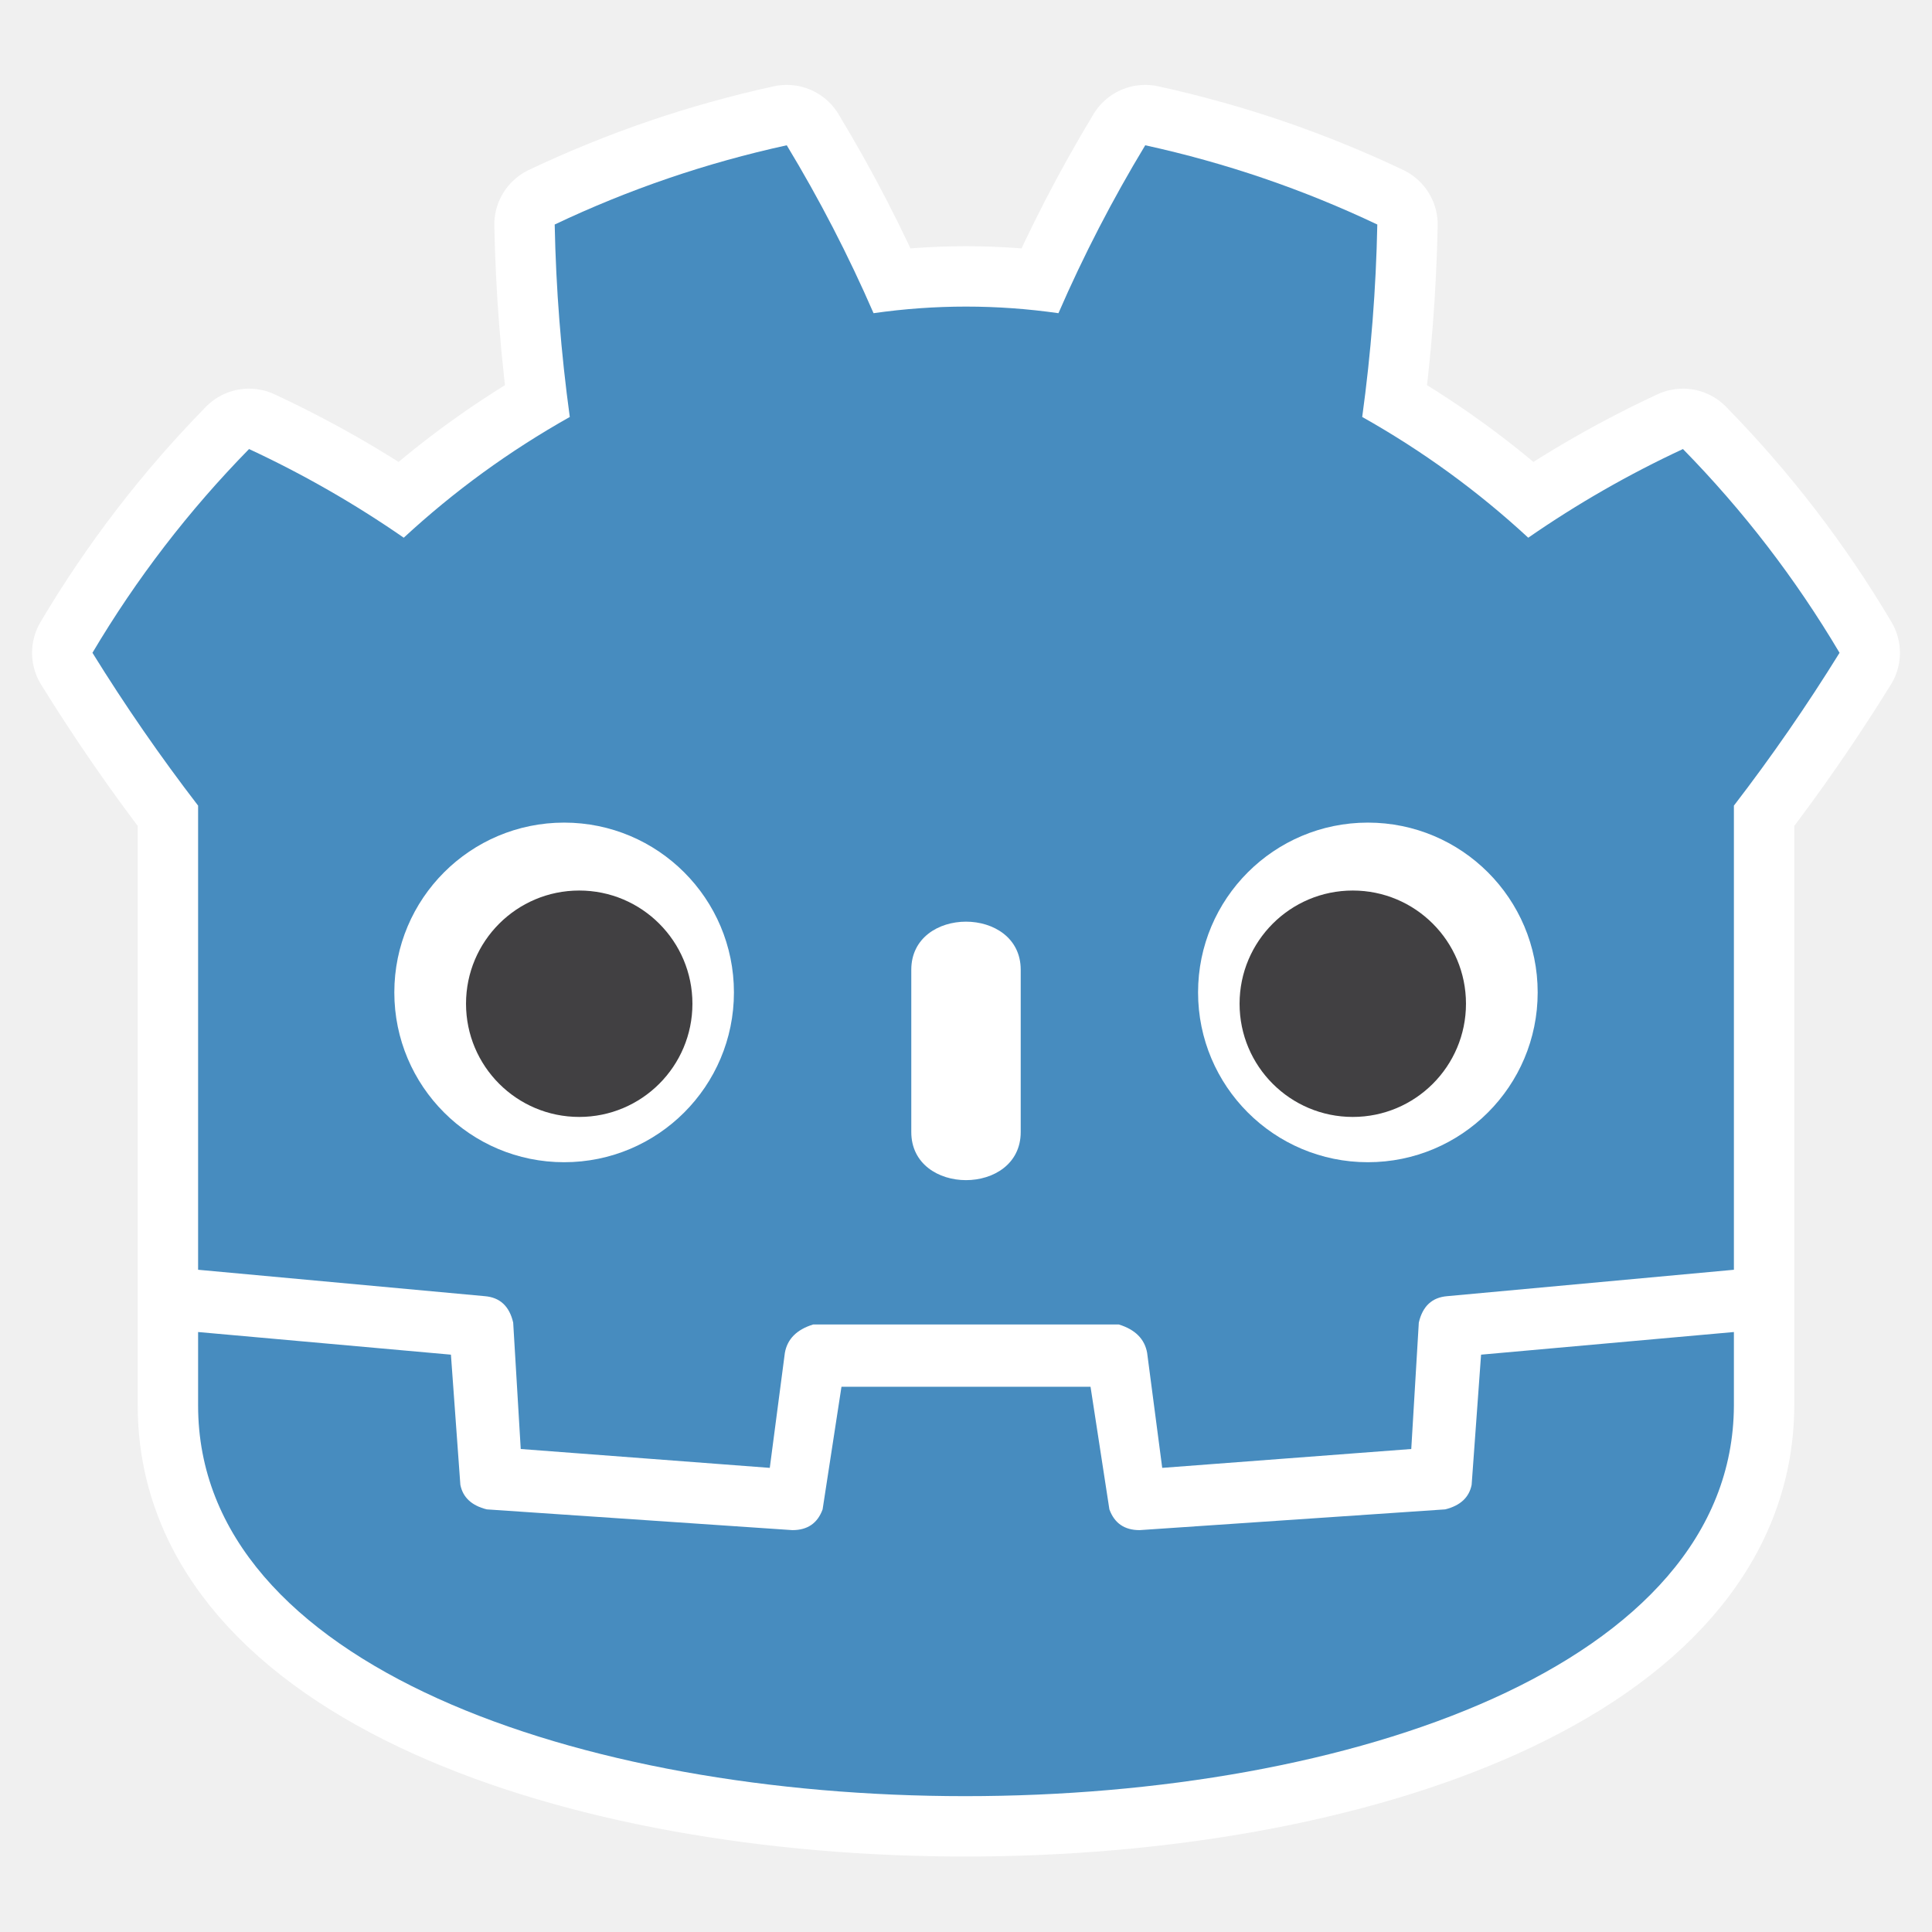
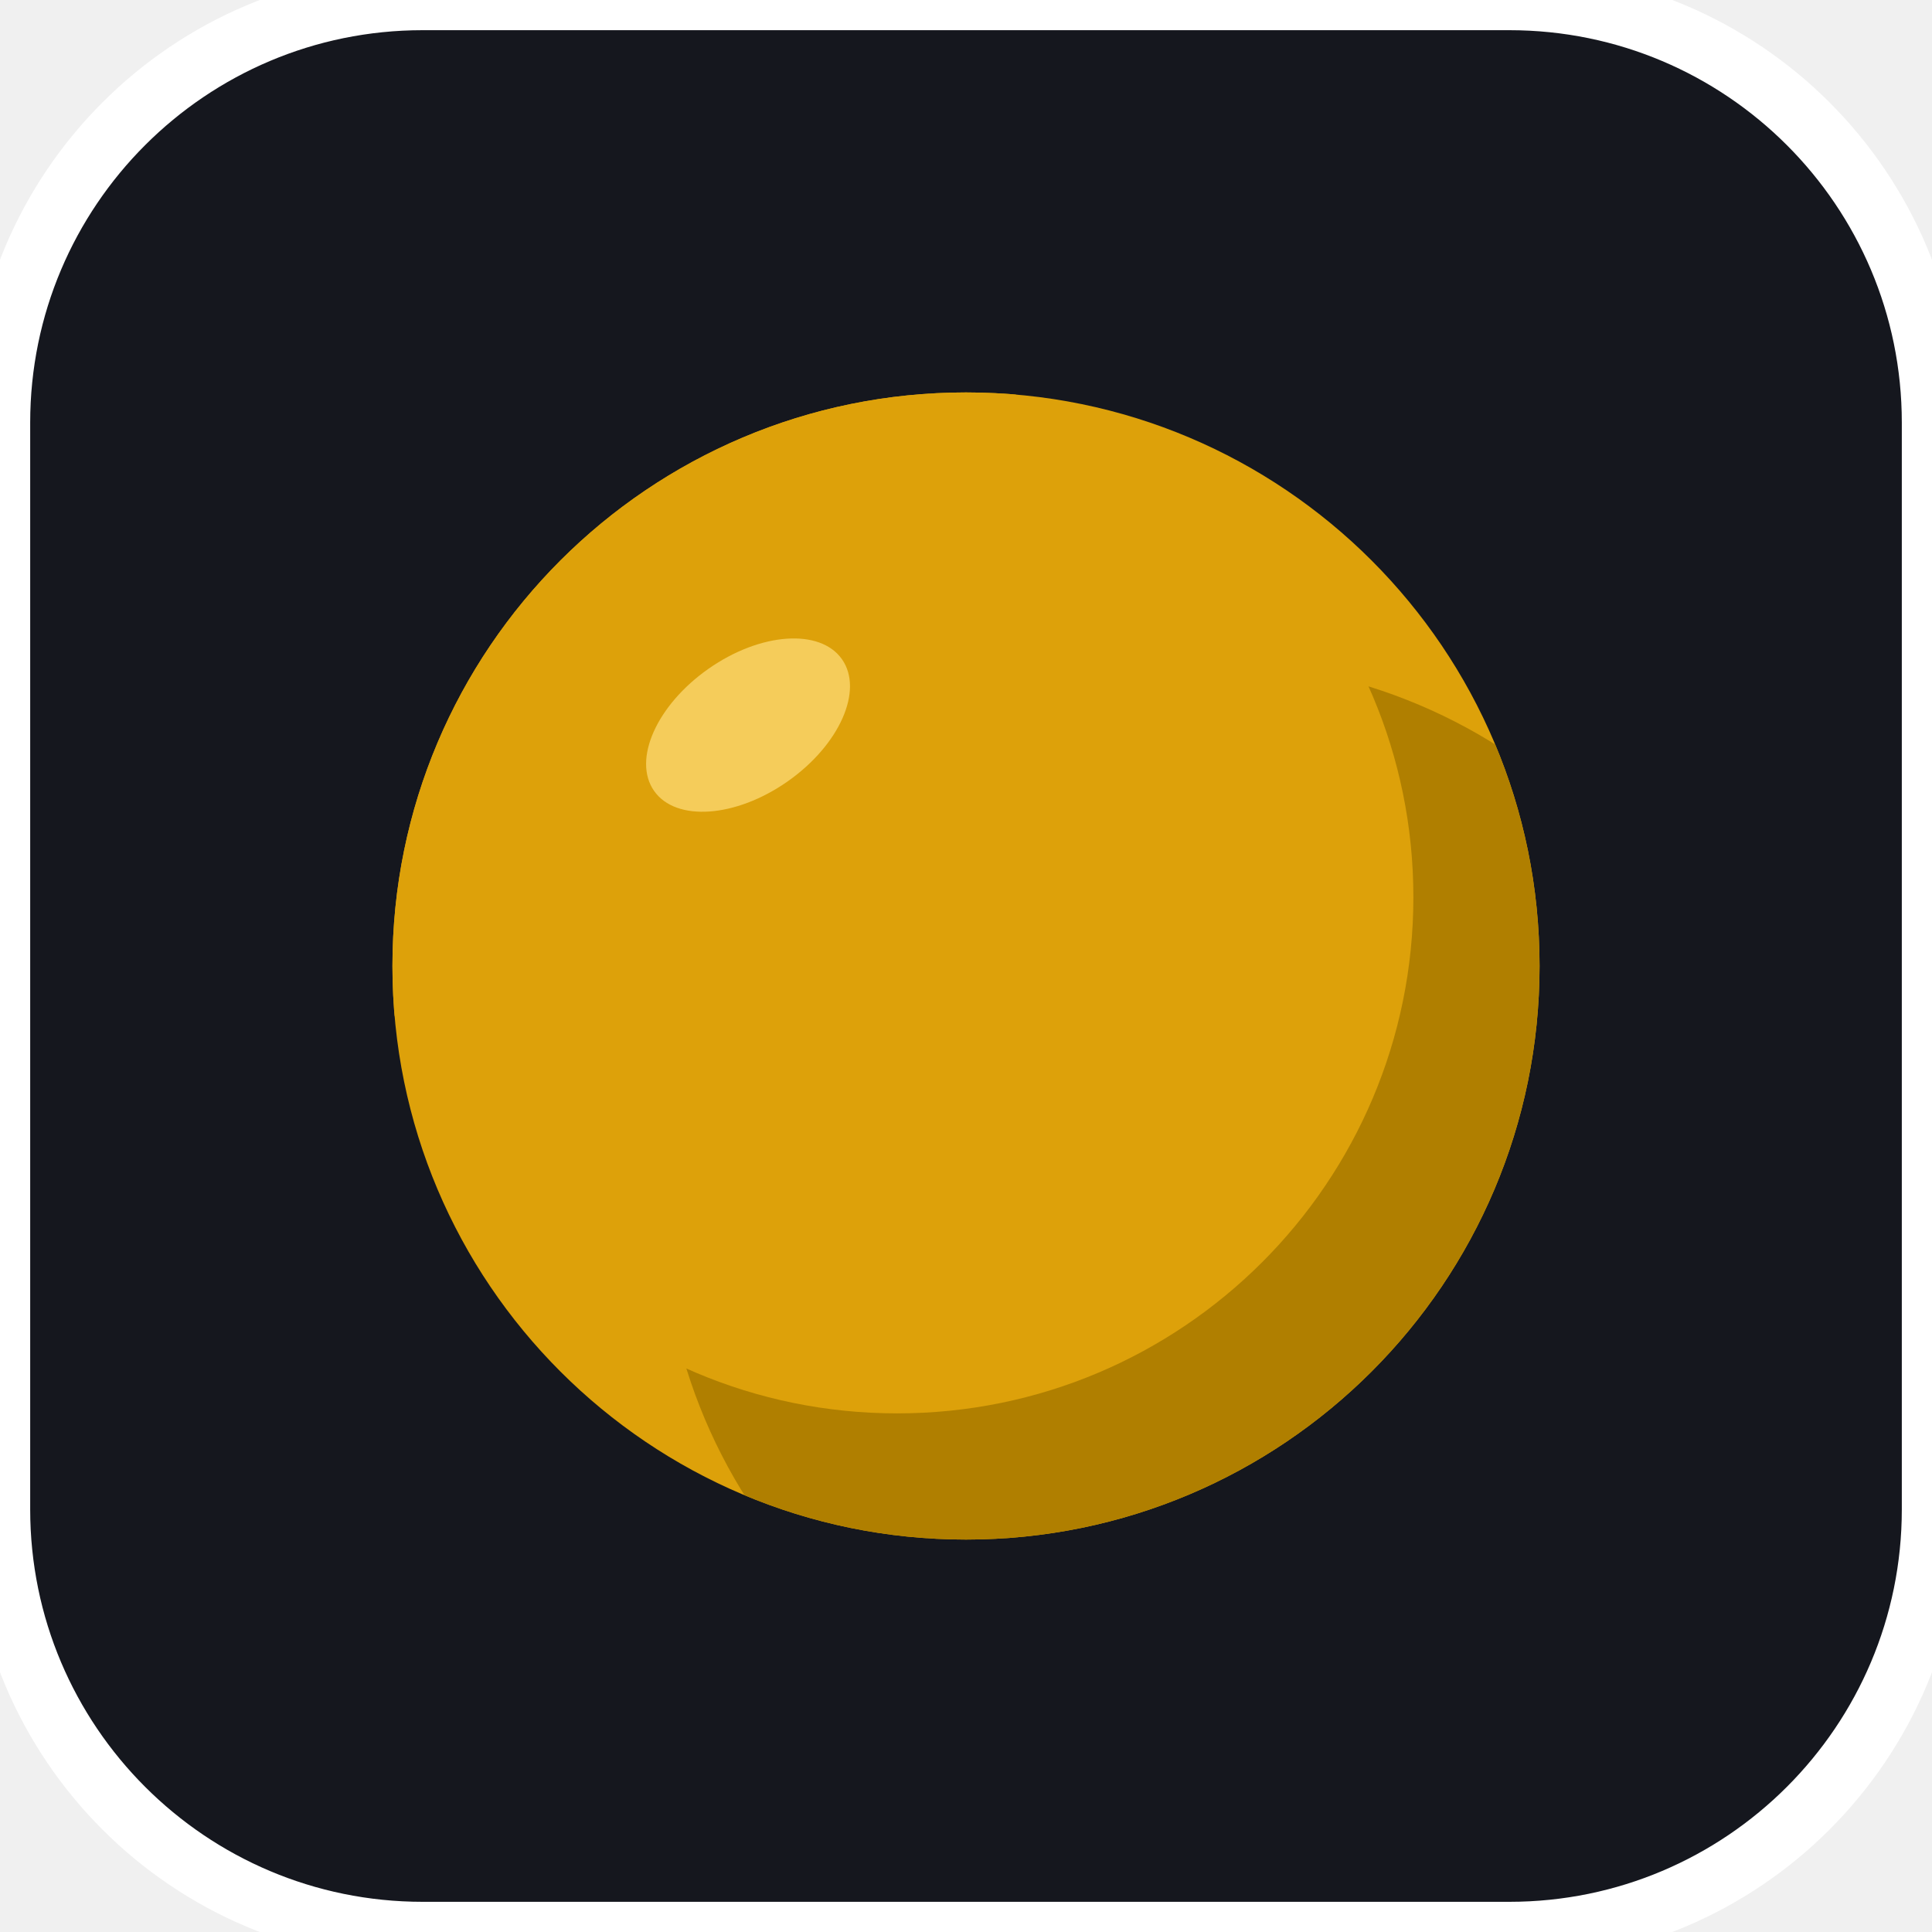
- <svg xmlns="http://www.w3.org/2000/svg" width="1024" height="1024">
-   <g fill="#fff">
-     <path d="M105 673v33q407 354 814 0v-33z" />
-     <path fill="none" stroke="#fff" stroke-linejoin="round" stroke-width="64" d="M105 745c0 276 813 276 814 0V427q30-39 56-81-35-59-83-108-43 20-82 47-40-37-88-64 7-51 8-102-59-28-123-42-26 43-46 89-49-7-98 0-20-46-46-89-64 14-123 42 1 51 8 102-48 27-88 64-39-27-82-47-48 49-83 108 26 42 56 81v318z" />
-     <path fill="#478cbf" d="m105 673 152 14q12 1 15 14l4 67 132 10 8-61q2-11 15-15h162q13 4 15 15l8 61 132-10 4-67q3-13 15-14l152-14V427q30-39 56-81-35-59-83-108-43 20-82 47-40-37-88-64 7-51 8-102-59-28-123-42-26 43-46 89-49-7-98 0-20-46-46-89-64 14-123 42 1 51 8 102-48 27-88 64-39-27-82-47-48 49-83 108 26 42 56 81zm0 33v39c0 276 813 276 814 0v-39l-134 12-5 69q-2 10-14 13l-162 11q-12 0-16-11l-10-65H446l-10 65q-4 11-16 11l-162-11q-12-3-14-13l-5-69z" />
-     <path d="M483 600c0 34 58 34 58 0v-86c0-34-58-34-58 0z" />
-     <circle cx="725" cy="526" r="90" />
-     <circle cx="299" cy="526" r="90" />
-   </g>
-   <g fill="#414042">
-     <circle cx="307" cy="532" r="60" />
-     <circle cx="717" cy="532" r="60" />
-   </g>
+ <svg xmlns="http://www.w3.org/2000/svg" width="128" height="128" viewBox="0 0 128 128">
+   <rect width="128" height="128" rx="28" fill="#15171E" stroke="#fff" stroke-width="4" />
+   <clipPath id="o646438">
+     <circle cx="64" cy="64" r="38" />
+   </clipPath>
+   <circle cx="64" cy="64" r="38" fill="#DDA10A" />
+   <circle cx="79.96" cy="79.96" r="36.1" fill="#B07F00" clip-path="url(#o646438)" />
+   <circle cx="59.44" cy="59.44" r="34.2" fill="#DDA10A" clip-path="url(#o646438)" />
+   <ellipse cx="49.56" cy="48.04" rx="7.6" ry="4.56" fill="#F5CC5A" transform="rotate(-35 49.56 48.04)" />
</svg>
